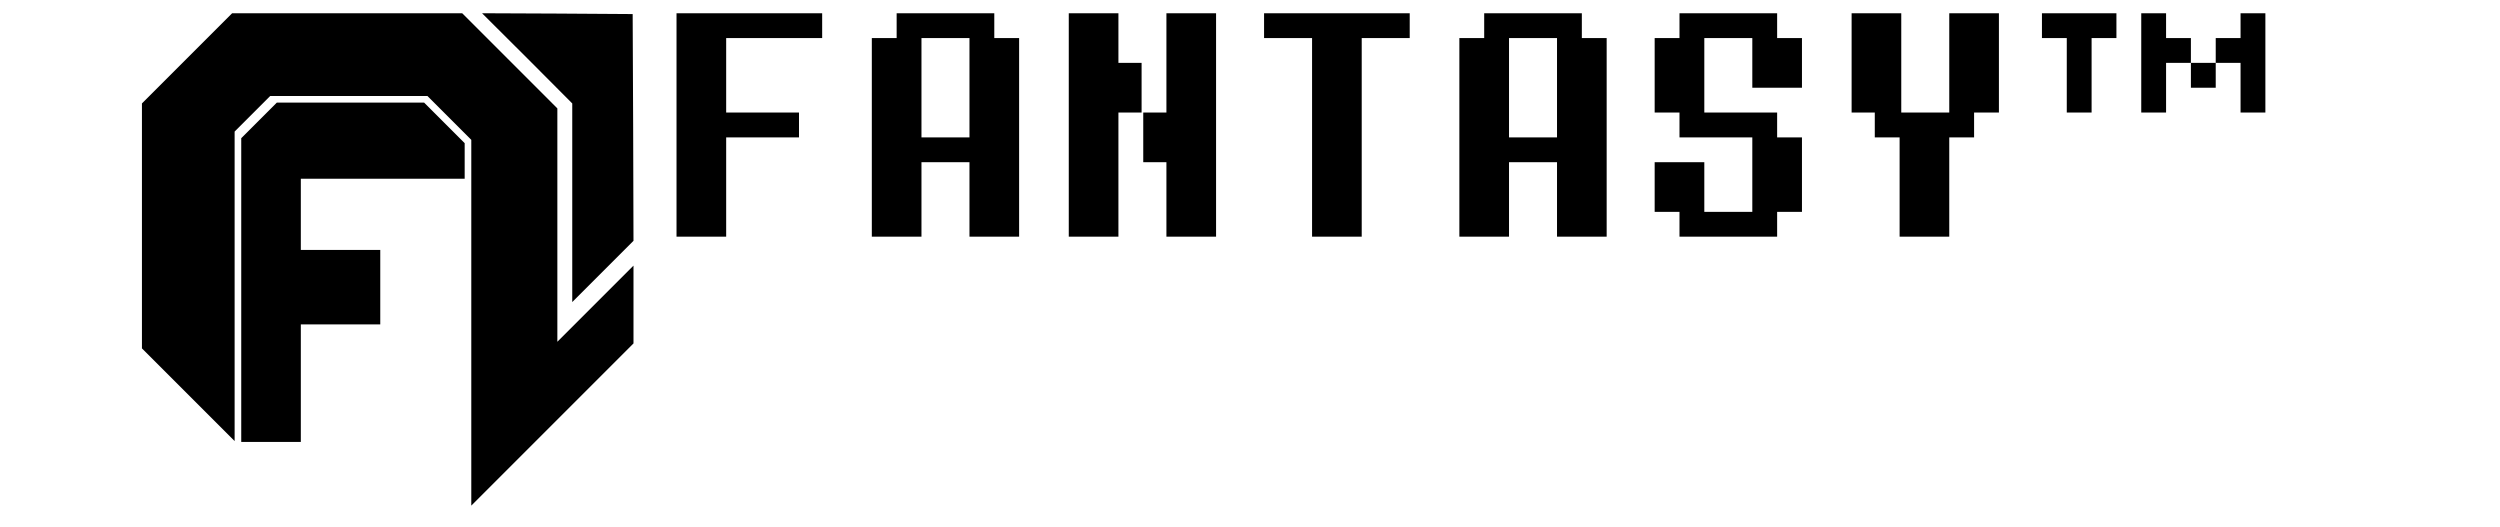
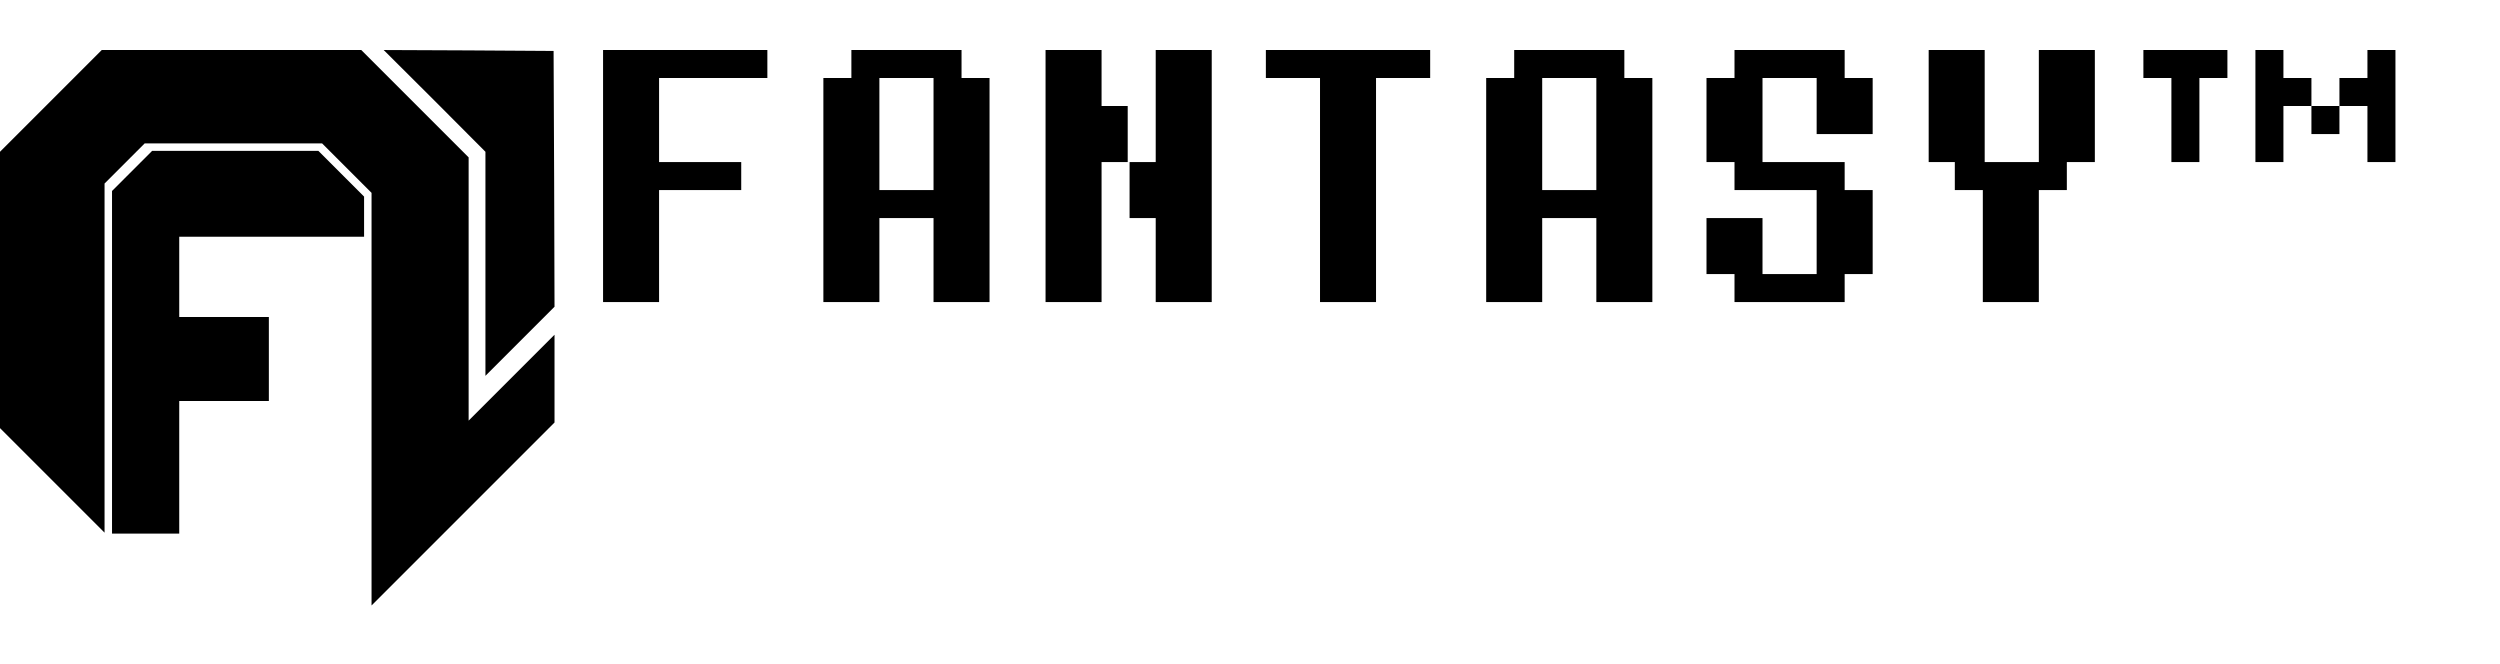
- <svg xmlns="http://www.w3.org/2000/svg" version="1.0" width="101.333" height="21.333" viewBox="0 0 1339 318">
+ <svg xmlns="http://www.w3.org/2000/svg" version="1.0" width="80.333" height="21.333" viewBox="0 0 1339 318">
  <path d="M27.2 35.3 0 62.5v148l28 28 28 28v-187l10.8-10.8L77.5 58h95l13.2 13.2L199 84.5v221l49-49 49-49v-47l-23 23-23 23v-141l-28.8-28.8L193.5 8h-139z" />
  <path d="M232.8 35.2 260 62.5v120l18.5-18.5 18.5-18.5-.2-68.5-.3-68.5-45.5-.3-45.5-.2zM323 75.5V143h30V83h44V68h-44V23h58V8h-88zm133-60V23h-15v120h30V98h29v45h30V23h-15V8h-59zM500 53v30h-29V23h29zm60 22.5V143h30V68h14V38h-14V8h-30zM619 38v30h-14v30h14v45h30V8h-30zm59-22.5V23h29v120h30V23h29V8h-88zm133 0V23h-15v120h30V98h29v45h30V23h-15V8h-59zM855 53v30h-29V23h29zm74-37.5V23h-15v45h15v15h44v45h-29V98h-30v30h15v15h59v-15h15V83h-15V68h-44V23h29v30h30V23h-15V8h-59zM1033 38v30h14v15h15v60h30V83h15V68h15V8h-30v60h-29V8h-30zm115-22.5V23h15v45h15V23h15V8h-45zm60 22.5v30h15V38h15v15h15V38h15v30h15V8h-15v15h-15v15h-15V23h-15V8h-15zM70.7 72.8 60 83.5V267h36v-71h48v-45H96v-43h99V86.5l-12.3-12.3L170.5 62h-89z" />
</svg>
